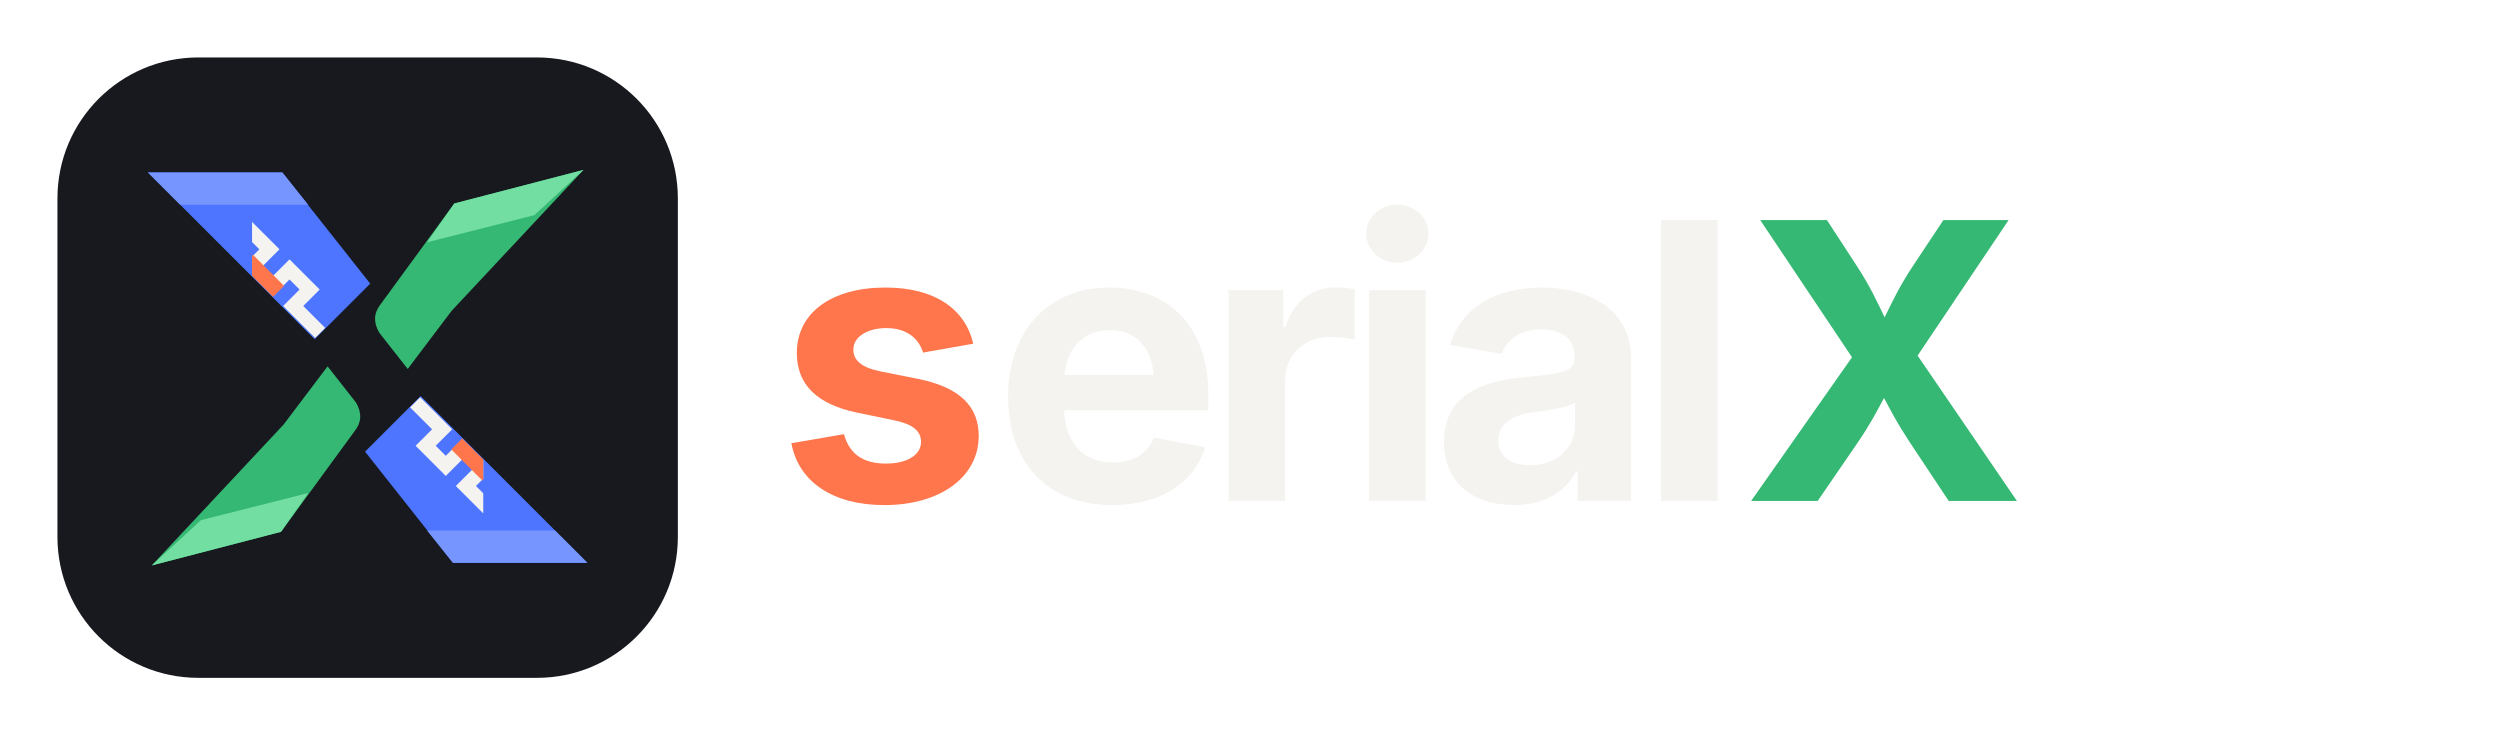
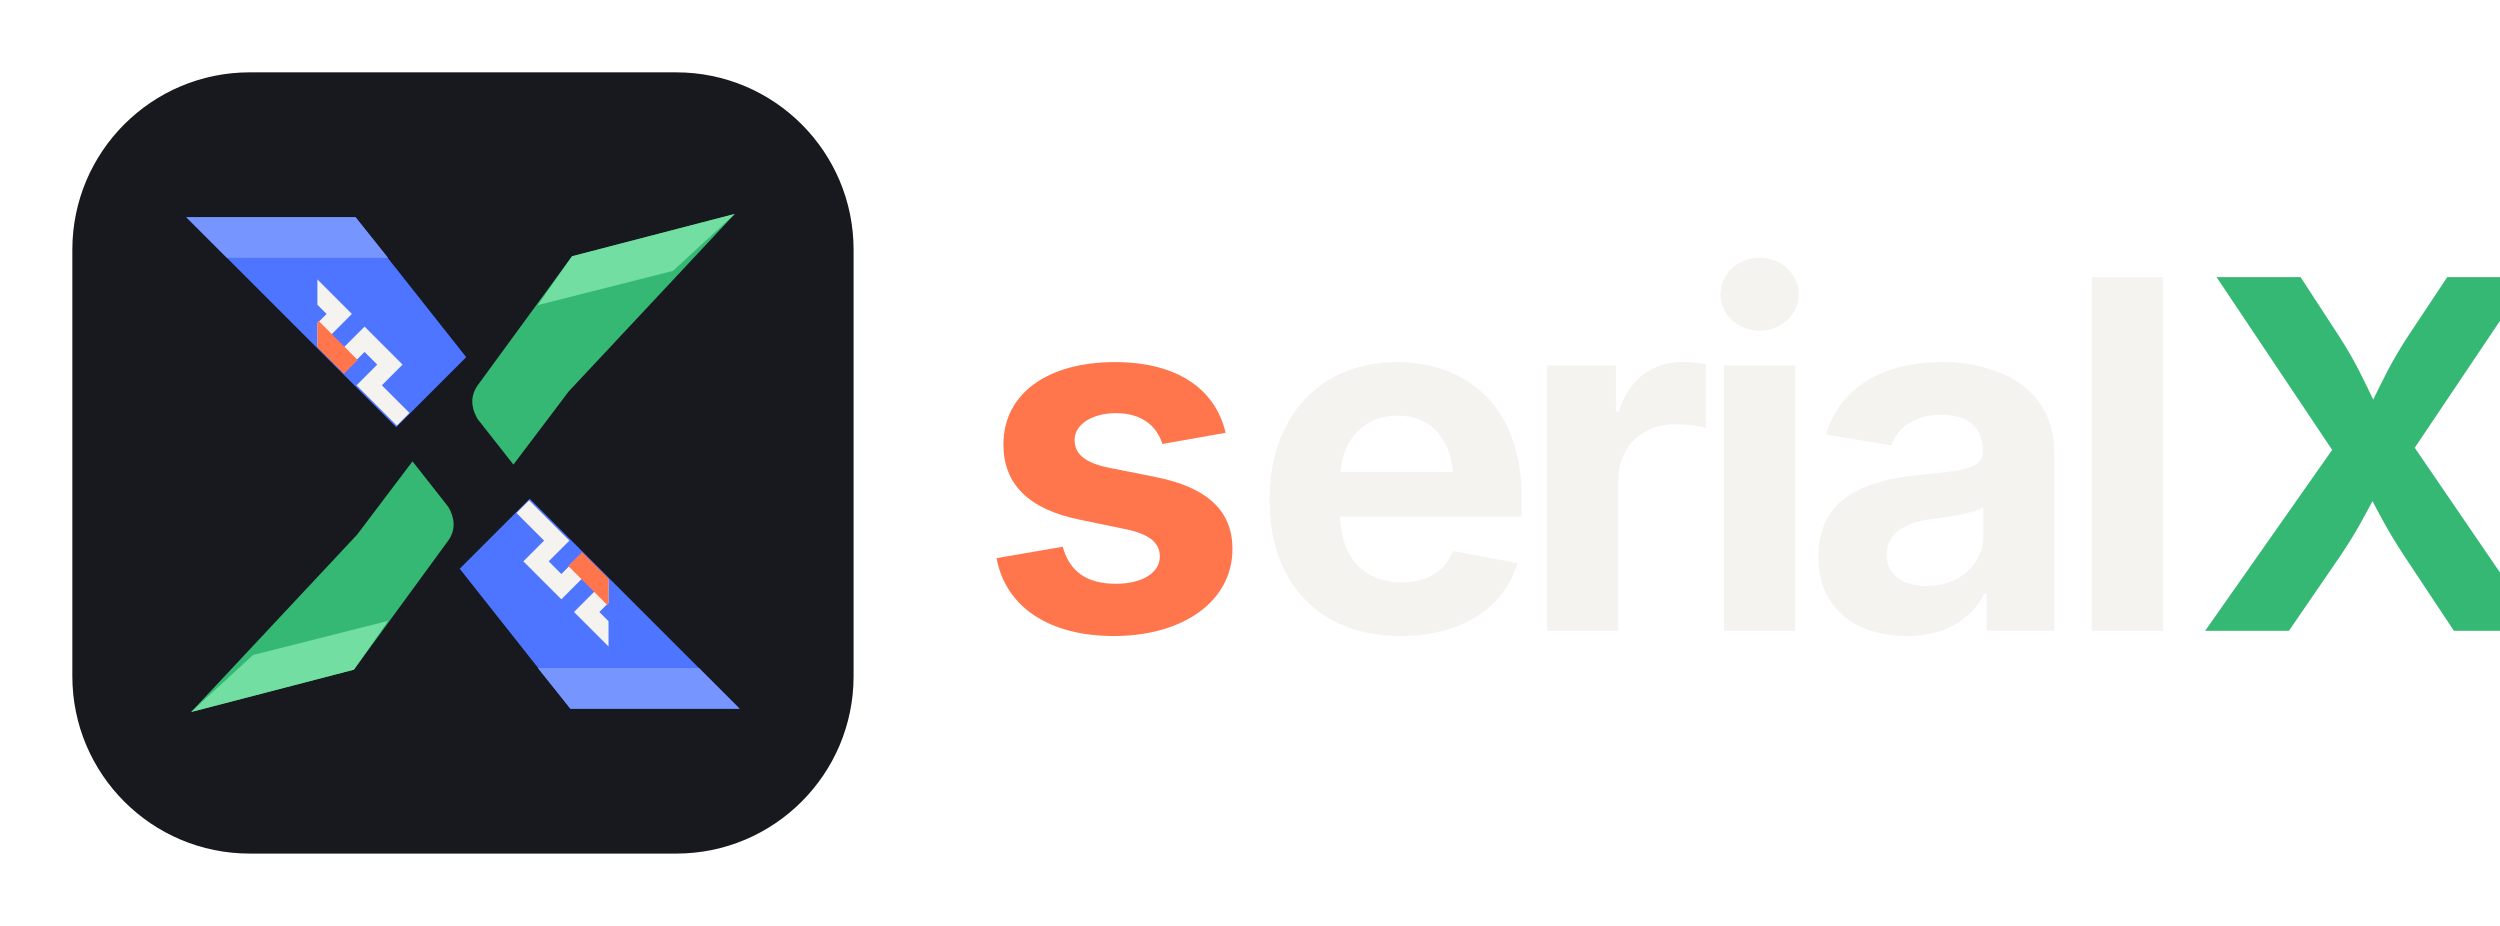
- <svg xmlns="http://www.w3.org/2000/svg" width="1088" height="320" viewBox="0 0 1088 320" role="img" aria-labelledby="title desc">
+ <svg xmlns="http://www.w3.org/2000/svg" width="864" height="320" viewBox="0 0 864 320" role="img" aria-labelledby="title desc">
  <defs>
    <clipPath id="tx-wave-clip">
      <path d="M172 210H380L516 382 430 468Z" />
    </clipPath>
    <clipPath id="rx-top-clip">
      <path d="M846 206 646 258 532 414Q516 434 530 458L574 514 642 424Z" />
    </clipPath>
    <clipPath id="rx-bottom-clip">
      <path d="M178 818 378 766 492 610Q508 590 494 566L450 510 382 600Z" />
    </clipPath>
  </defs>
  <g transform="translate(16 16) scale(.28125)">
    <rect x="32" y="32" width="960" height="960" rx="218" fill="#17191F" />
    <g fill="#35B873">
      <path d="M846 206 646 258 532 414Q516 434 530 458L574 514 642 424Z" />
      <path d="M178 818 378 766 492 610Q508 590 494 566L450 510 382 600Z" />
    </g>
    <path d="M846 206 646 258 604 318 770 276Z" fill="#73DEA2" clip-path="url(#rx-top-clip)" />
    <path d="M178 818 378 766 420 706 254 748Z" fill="#73DEA2" clip-path="url(#rx-bottom-clip)" />
    <g fill="#4D75FF">
      <path d="M172 210H380L516 382 430 468Z" />
      <path d="M852 814H644L508 642 594 556Z" />
    </g>
    <g fill="#7695FF">
      <path d="M172 210H380L420 260H222Z" />
      <path d="M852 814H644L604 764H802Z" />
    </g>
    <g clip-path="url(#tx-wave-clip)" transform="rotate(45 360 360)" fill="none" stroke-linecap="square" stroke-linejoin="miter">
      <path d="M250 374H294V338H338V374H382V338H426V374H474" stroke="#F4F3EF" stroke-width="22" />
      <path d="M338 374H382" stroke="#FF754C" stroke-width="24" />
    </g>
    <g transform="rotate(180 512 512)">
      <g clip-path="url(#tx-wave-clip)" transform="rotate(45 360 360)" fill="none" stroke-linecap="square" stroke-linejoin="miter">
        <path d="M250 374H294V338H338V374H382V338H426V374H474" stroke="#F4F3EF" stroke-width="22" />
        <path d="M338 374H382" stroke="#FF754C" stroke-width="24" />
      </g>
    </g>
  </g>
-   <text x="338" y="218" fill="#F4F3EF" font-family="Inter, -apple-system, BlinkMacSystemFont, 'Segoe UI', Arial, sans-serif" font-size="168" font-weight="750" letter-spacing="-8">
+   <text x="338" y="218" textLength="500" lengthAdjust="spacing" fill="#F4F3EF" font-family="Inter, -apple-system, BlinkMacSystemFont, 'Segoe UI', Arial, sans-serif" font-size="168" font-weight="750" letter-spacing="-8">
    <tspan fill="#FF754C">s</tspan>erial<tspan fill="#35B873">X</tspan>
  </text>
</svg>
